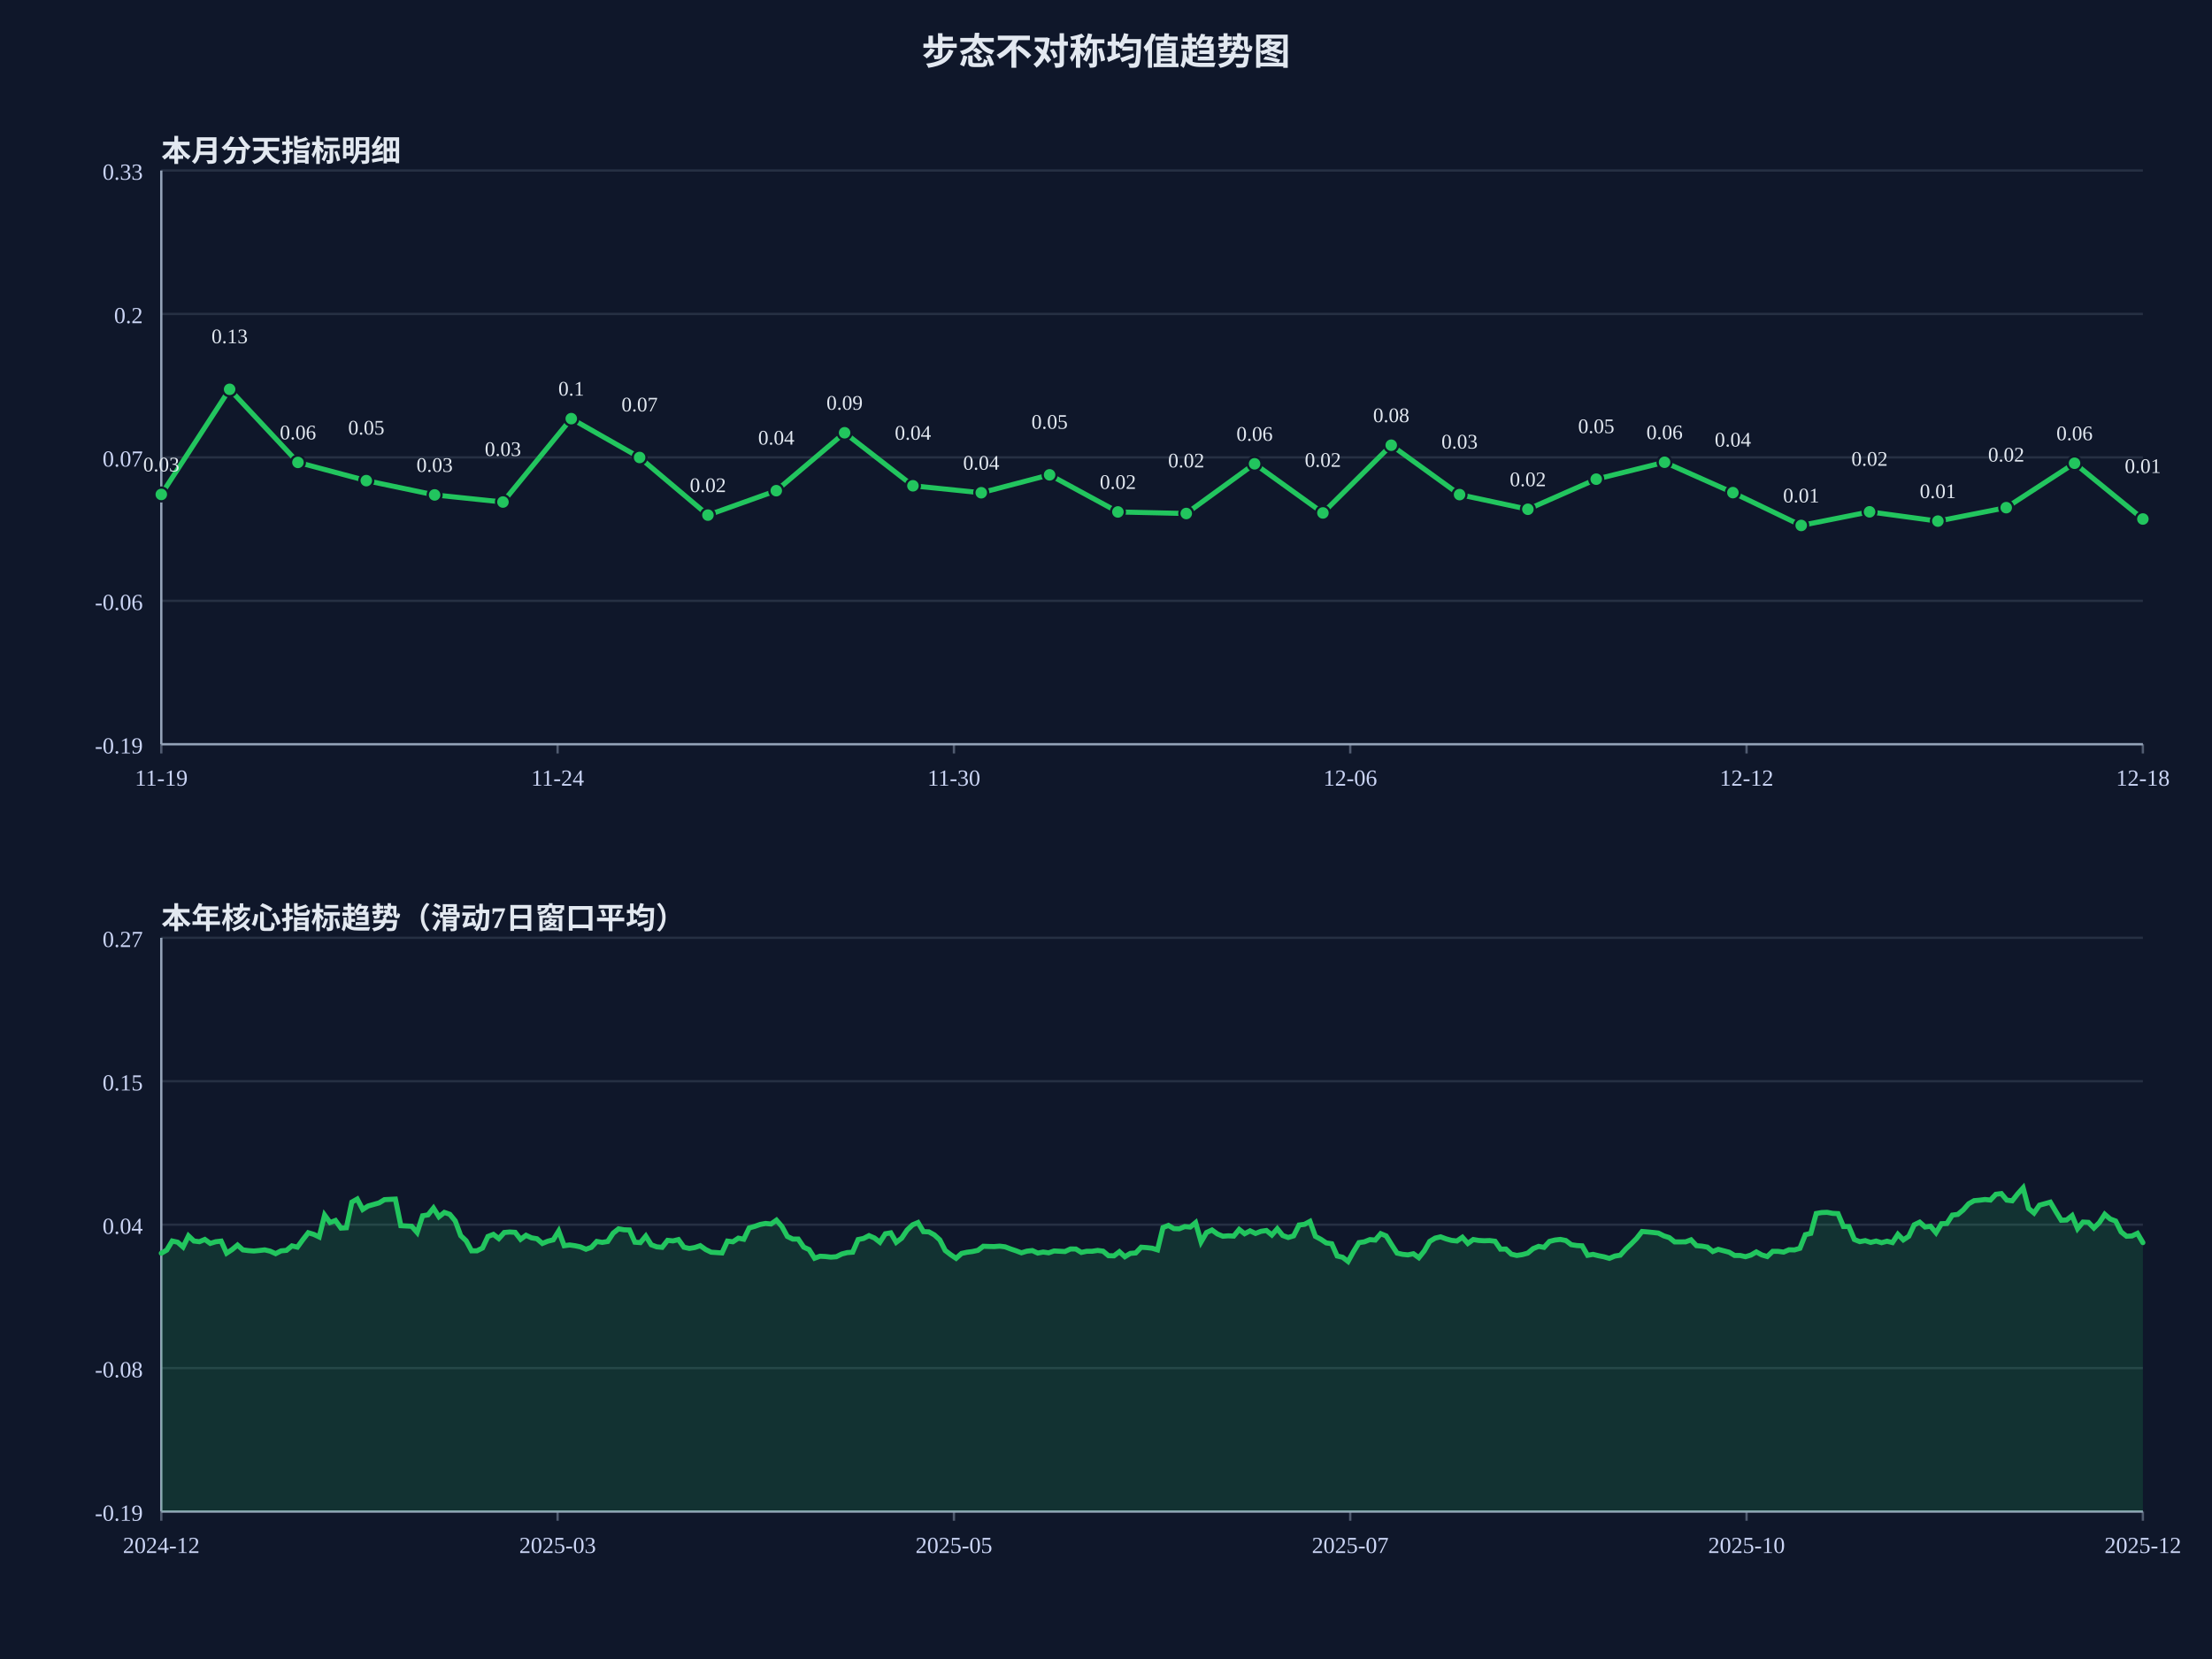
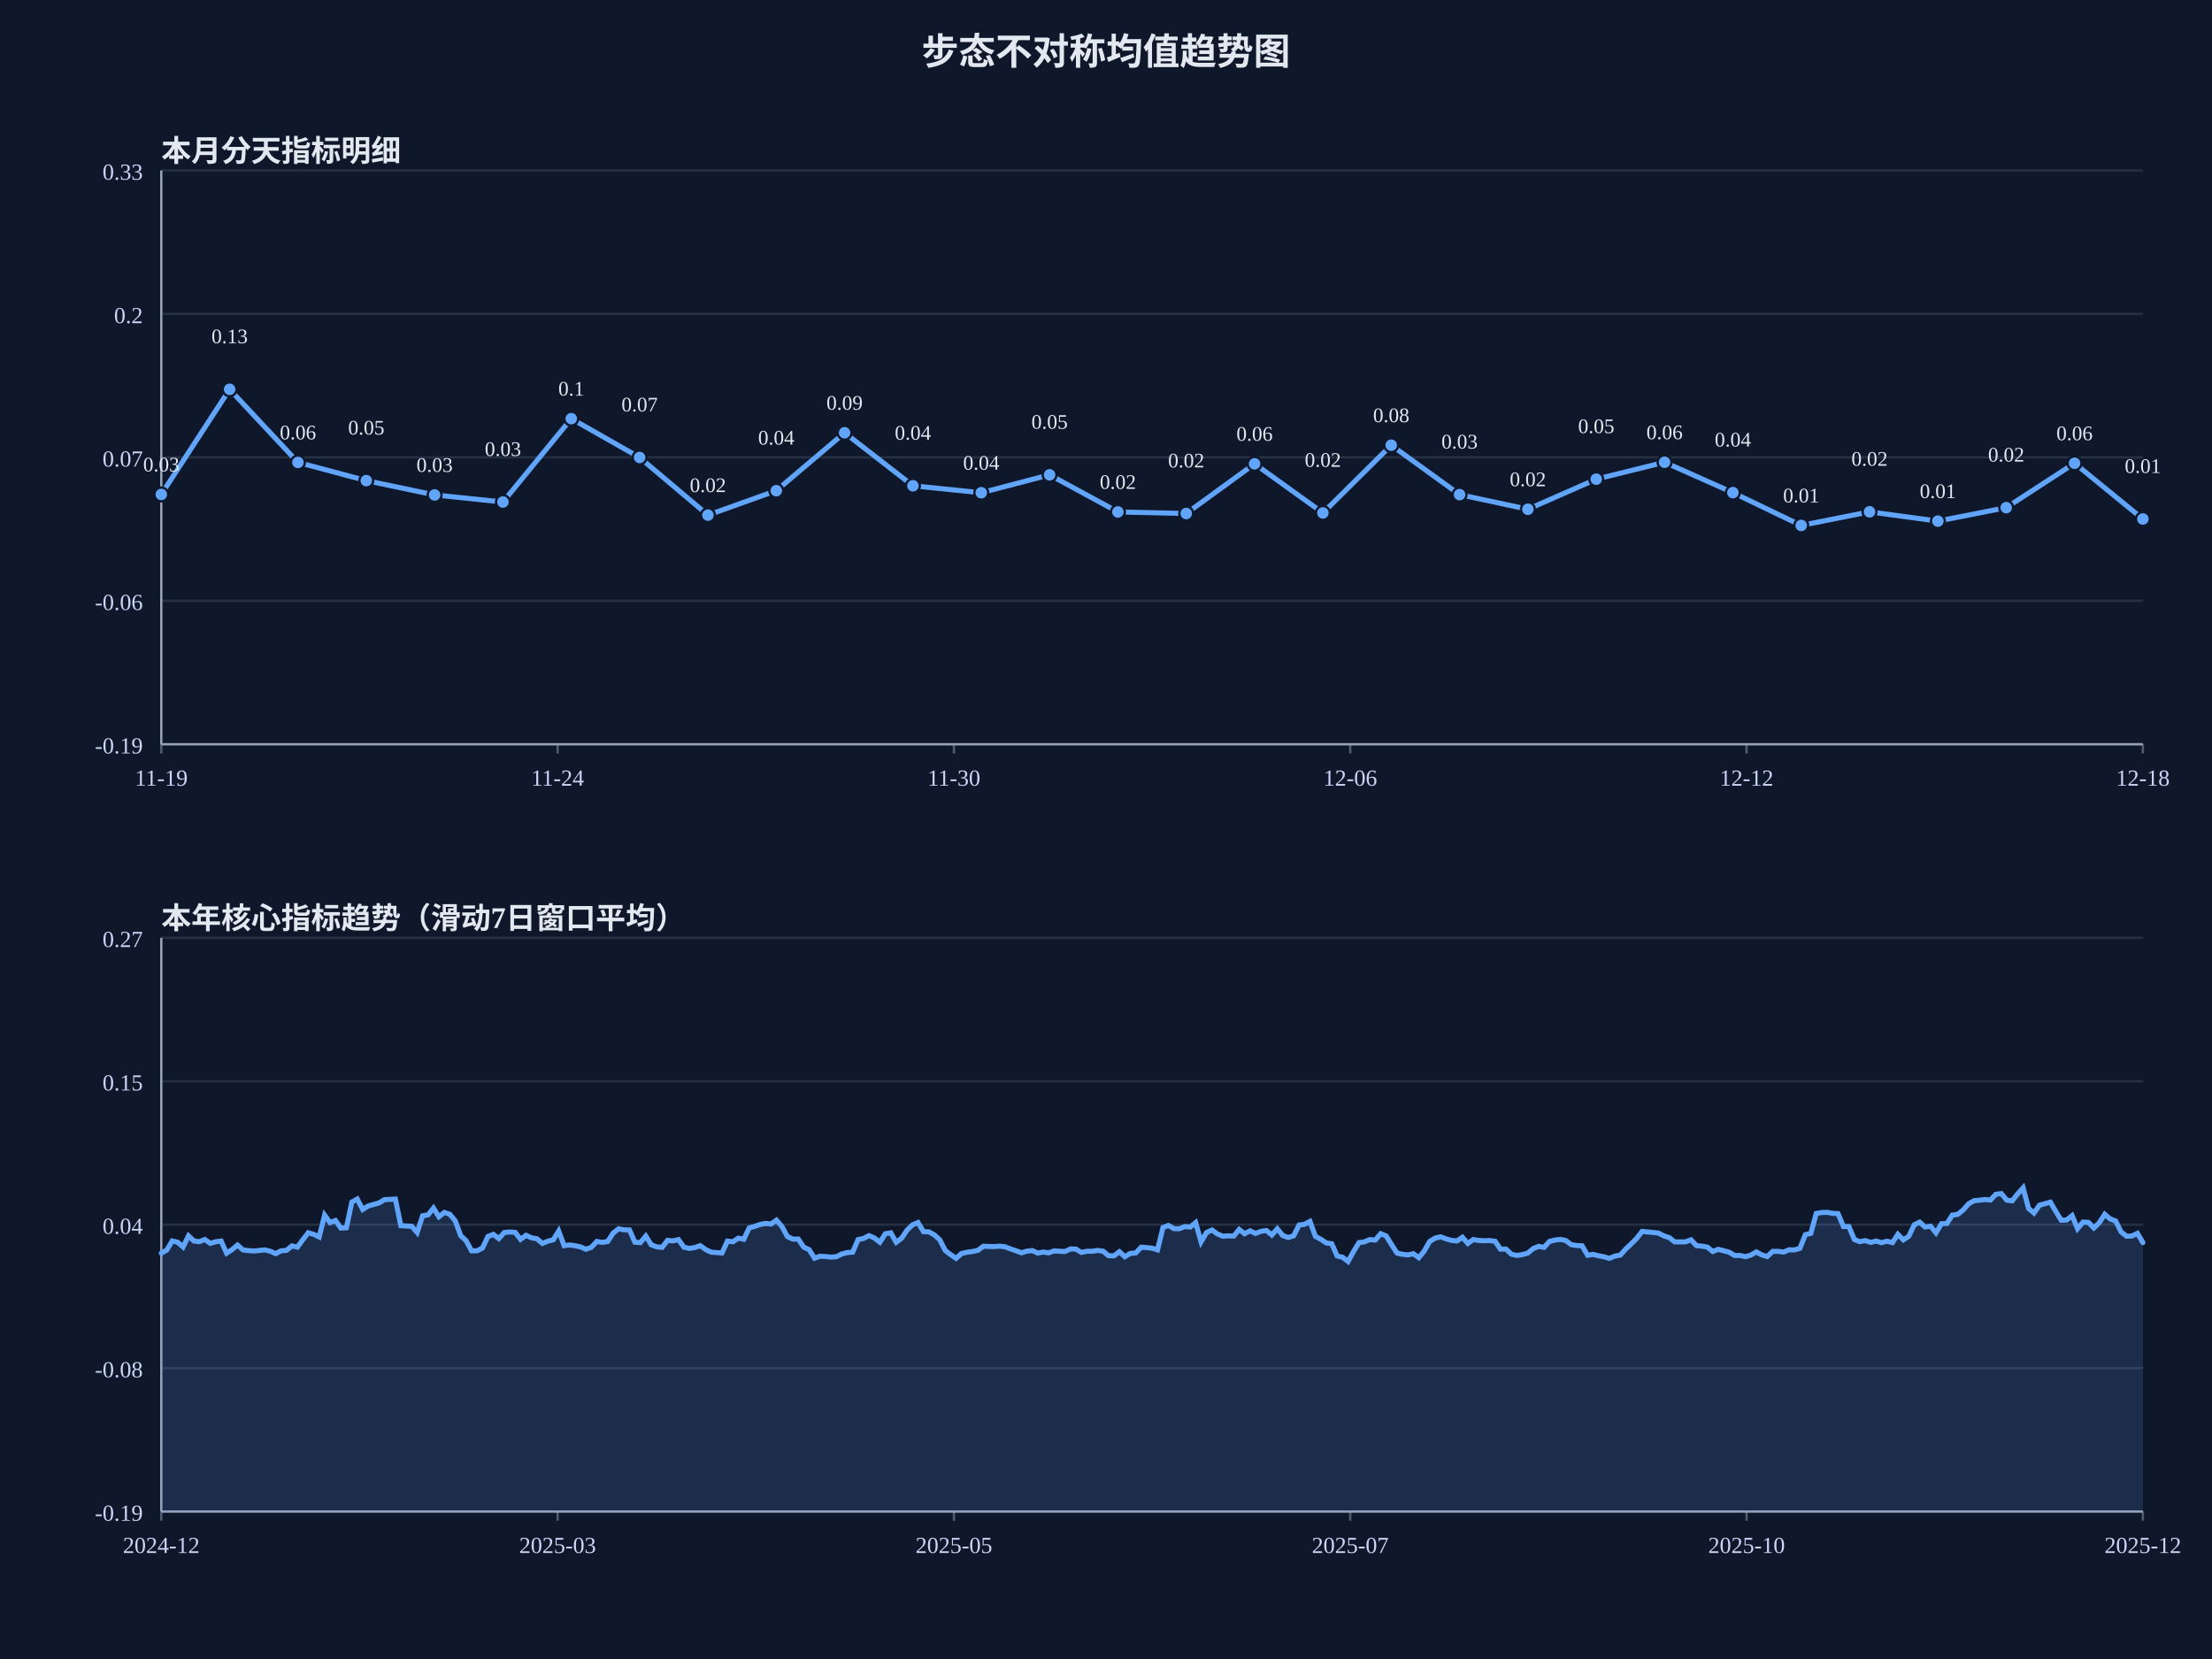
<svg xmlns="http://www.w3.org/2000/svg" viewBox="0 0 960 720" width="960" height="720">
  <rect width="960" height="720" fill="#0f172a" />
  <text x="480" y="28" fill="#e2e8f0" font-size="16" font-weight="700" text-anchor="middle">步态不对称均值趋势图</text>
  <text x="70" y="70" fill="#e2e8f0" font-size="13" font-weight="600">本月分天指标明细</text>
  <line x1="70" y1="323.00" x2="930" y2="323.00" stroke="#94a3b8" stroke-opacity="0.18" stroke-width="1" />
  <text x="62" y="327.00" fill="#cbd5f5" font-size="10" text-anchor="end">-0.19</text>
  <line x1="70" y1="260.75" x2="930" y2="260.75" stroke="#94a3b8" stroke-opacity="0.18" stroke-width="1" />
  <text x="62" y="264.75" fill="#cbd5f5" font-size="10" text-anchor="end">-0.06</text>
  <line x1="70" y1="198.50" x2="930" y2="198.50" stroke="#94a3b8" stroke-opacity="0.18" stroke-width="1" />
  <text x="62" y="202.50" fill="#cbd5f5" font-size="10" text-anchor="end">0.07</text>
  <line x1="70" y1="136.25" x2="930" y2="136.25" stroke="#94a3b8" stroke-opacity="0.18" stroke-width="1" />
  <text x="62" y="140.25" fill="#cbd5f5" font-size="10" text-anchor="end">0.2</text>
  <line x1="70" y1="74.00" x2="930" y2="74.00" stroke="#94a3b8" stroke-opacity="0.18" stroke-width="1" />
  <text x="62" y="78.00" fill="#cbd5f5" font-size="10" text-anchor="end">0.33</text>
  <line x1="70.00" y1="323" x2="70.00" y2="327" stroke="#94a3b8" stroke-opacity="0.5" stroke-width="1" />
  <text x="70.00" y="341" fill="#cbd5f5" font-size="10" text-anchor="middle">11-19</text>
  <line x1="242.00" y1="323" x2="242.00" y2="327" stroke="#94a3b8" stroke-opacity="0.5" stroke-width="1" />
  <text x="242.00" y="341" fill="#cbd5f5" font-size="10" text-anchor="middle">11-24</text>
  <line x1="414.00" y1="323" x2="414.00" y2="327" stroke="#94a3b8" stroke-opacity="0.5" stroke-width="1" />
  <text x="414.00" y="341" fill="#cbd5f5" font-size="10" text-anchor="middle">11-30</text>
  <line x1="586.00" y1="323" x2="586.00" y2="327" stroke="#94a3b8" stroke-opacity="0.5" stroke-width="1" />
  <text x="586.00" y="341" fill="#cbd5f5" font-size="10" text-anchor="middle">12-06</text>
  <line x1="758.00" y1="323" x2="758.00" y2="327" stroke="#94a3b8" stroke-opacity="0.5" stroke-width="1" />
  <text x="758.00" y="341" fill="#cbd5f5" font-size="10" text-anchor="middle">12-12</text>
  <line x1="930.00" y1="323" x2="930.00" y2="327" stroke="#94a3b8" stroke-opacity="0.5" stroke-width="1" />
  <text x="930.00" y="341" fill="#cbd5f5" font-size="10" text-anchor="middle">12-18</text>
  <line x1="70" y1="74" x2="70" y2="323" stroke="#94a3b8" stroke-width="1" />
  <line x1="70" y1="323" x2="930" y2="323" stroke="#94a3b8" stroke-width="1" />
-   <path d="M70.00,214.59 L99.66,168.96 L129.31,200.68 L158.97,208.59 L188.62,214.79 L218.28,217.88 L247.93,181.69 L277.59,198.55 L307.24,223.56 L336.90,212.95 L366.55,187.82 L396.21,210.83 L425.86,213.85 L455.52,206.08 L485.17,222.18 L514.83,222.86 L544.48,201.29 L574.14,222.61 L603.79,193.22 L633.45,214.66 L663.10,221.02 L692.76,207.96 L722.41,200.61 L752.07,213.80 L781.72,228.04 L811.38,222.13 L841.03,226.16 L870.69,220.32 L900.34,201.04 L930.00,225.25" fill="none" stroke="#22c55e" stroke-width="2.2" stroke-linecap="round" />
-   <circle cx="70.00" cy="214.59" r="3" fill="#22c55e" stroke="#0f172a" stroke-width="1" />
+   <path d="M70.00,214.59 L99.66,168.96 L129.31,200.68 L158.97,208.59 L188.62,214.79 L218.28,217.88 L247.93,181.69 L277.59,198.55 L307.24,223.56 L336.90,212.95 L366.55,187.82 L396.21,210.83 L425.86,213.85 L455.52,206.08 L485.17,222.18 L514.83,222.86 L544.48,201.29 L574.14,222.61 L603.79,193.22 L633.45,214.66 L663.10,221.02 L692.76,207.96 L722.41,200.61 L752.07,213.80 L781.72,228.04 L811.38,222.13 L841.03,226.16 L870.69,220.32 L900.34,201.04 L930.00,225.25" fill="none" stroke="#60a5fa" stroke-width="2.2" stroke-linecap="round" />
+   <circle cx="70.00" cy="214.59" r="3" fill="#60a5fa" stroke="#0f172a" stroke-width="1" />
  <text x="70.00" y="204.59" fill="#e2e8f0" font-size="9" text-anchor="middle">0.03</text>
-   <circle cx="99.66" cy="168.96" r="3" fill="#22c55e" stroke="#0f172a" stroke-width="1" />
+   <circle cx="99.66" cy="168.96" r="3" fill="#60a5fa" stroke="#0f172a" stroke-width="1" />
  <text x="99.66" y="148.96" fill="#e2e8f0" font-size="9" text-anchor="middle">0.13</text>
-   <circle cx="129.31" cy="200.68" r="3" fill="#22c55e" stroke="#0f172a" stroke-width="1" />
+   <circle cx="129.31" cy="200.68" r="3" fill="#60a5fa" stroke="#0f172a" stroke-width="1" />
  <text x="129.31" y="190.68" fill="#e2e8f0" font-size="9" text-anchor="middle">0.06</text>
-   <circle cx="158.97" cy="208.59" r="3" fill="#22c55e" stroke="#0f172a" stroke-width="1" />
+   <circle cx="158.97" cy="208.59" r="3" fill="#60a5fa" stroke="#0f172a" stroke-width="1" />
  <text x="158.97" y="188.59" fill="#e2e8f0" font-size="9" text-anchor="middle">0.05</text>
-   <circle cx="188.62" cy="214.79" r="3" fill="#22c55e" stroke="#0f172a" stroke-width="1" />
+   <circle cx="188.62" cy="214.79" r="3" fill="#60a5fa" stroke="#0f172a" stroke-width="1" />
  <text x="188.62" y="204.79" fill="#e2e8f0" font-size="9" text-anchor="middle">0.03</text>
-   <circle cx="218.28" cy="217.88" r="3" fill="#22c55e" stroke="#0f172a" stroke-width="1" />
+   <circle cx="218.28" cy="217.88" r="3" fill="#60a5fa" stroke="#0f172a" stroke-width="1" />
  <text x="218.28" y="197.88" fill="#e2e8f0" font-size="9" text-anchor="middle">0.03</text>
-   <circle cx="247.93" cy="181.69" r="3" fill="#22c55e" stroke="#0f172a" stroke-width="1" />
+   <circle cx="247.93" cy="181.69" r="3" fill="#60a5fa" stroke="#0f172a" stroke-width="1" />
  <text x="247.93" y="171.69" fill="#e2e8f0" font-size="9" text-anchor="middle">0.1</text>
-   <circle cx="277.59" cy="198.55" r="3" fill="#22c55e" stroke="#0f172a" stroke-width="1" />
+   <circle cx="277.59" cy="198.55" r="3" fill="#60a5fa" stroke="#0f172a" stroke-width="1" />
  <text x="277.59" y="178.55" fill="#e2e8f0" font-size="9" text-anchor="middle">0.07</text>
-   <circle cx="307.24" cy="223.56" r="3" fill="#22c55e" stroke="#0f172a" stroke-width="1" />
+   <circle cx="307.24" cy="223.56" r="3" fill="#60a5fa" stroke="#0f172a" stroke-width="1" />
  <text x="307.24" y="213.56" fill="#e2e8f0" font-size="9" text-anchor="middle">0.02</text>
-   <circle cx="336.90" cy="212.95" r="3" fill="#22c55e" stroke="#0f172a" stroke-width="1" />
+   <circle cx="336.90" cy="212.95" r="3" fill="#60a5fa" stroke="#0f172a" stroke-width="1" />
  <text x="336.90" y="192.95" fill="#e2e8f0" font-size="9" text-anchor="middle">0.04</text>
-   <circle cx="366.55" cy="187.82" r="3" fill="#22c55e" stroke="#0f172a" stroke-width="1" />
+   <circle cx="366.55" cy="187.82" r="3" fill="#60a5fa" stroke="#0f172a" stroke-width="1" />
  <text x="366.55" y="177.82" fill="#e2e8f0" font-size="9" text-anchor="middle">0.09</text>
-   <circle cx="396.21" cy="210.83" r="3" fill="#22c55e" stroke="#0f172a" stroke-width="1" />
+   <circle cx="396.21" cy="210.83" r="3" fill="#60a5fa" stroke="#0f172a" stroke-width="1" />
  <text x="396.21" y="190.83" fill="#e2e8f0" font-size="9" text-anchor="middle">0.04</text>
-   <circle cx="425.86" cy="213.85" r="3" fill="#22c55e" stroke="#0f172a" stroke-width="1" />
+   <circle cx="425.86" cy="213.85" r="3" fill="#60a5fa" stroke="#0f172a" stroke-width="1" />
  <text x="425.86" y="203.85" fill="#e2e8f0" font-size="9" text-anchor="middle">0.04</text>
-   <circle cx="455.52" cy="206.08" r="3" fill="#22c55e" stroke="#0f172a" stroke-width="1" />
+   <circle cx="455.52" cy="206.08" r="3" fill="#60a5fa" stroke="#0f172a" stroke-width="1" />
  <text x="455.52" y="186.08" fill="#e2e8f0" font-size="9" text-anchor="middle">0.05</text>
-   <circle cx="485.17" cy="222.18" r="3" fill="#22c55e" stroke="#0f172a" stroke-width="1" />
+   <circle cx="485.17" cy="222.18" r="3" fill="#60a5fa" stroke="#0f172a" stroke-width="1" />
  <text x="485.17" y="212.18" fill="#e2e8f0" font-size="9" text-anchor="middle">0.02</text>
-   <circle cx="514.83" cy="222.86" r="3" fill="#22c55e" stroke="#0f172a" stroke-width="1" />
+   <circle cx="514.83" cy="222.86" r="3" fill="#60a5fa" stroke="#0f172a" stroke-width="1" />
  <text x="514.83" y="202.86" fill="#e2e8f0" font-size="9" text-anchor="middle">0.02</text>
-   <circle cx="544.48" cy="201.29" r="3" fill="#22c55e" stroke="#0f172a" stroke-width="1" />
+   <circle cx="544.48" cy="201.29" r="3" fill="#60a5fa" stroke="#0f172a" stroke-width="1" />
  <text x="544.48" y="191.29" fill="#e2e8f0" font-size="9" text-anchor="middle">0.06</text>
-   <circle cx="574.14" cy="222.61" r="3" fill="#22c55e" stroke="#0f172a" stroke-width="1" />
+   <circle cx="574.14" cy="222.61" r="3" fill="#60a5fa" stroke="#0f172a" stroke-width="1" />
  <text x="574.14" y="202.61" fill="#e2e8f0" font-size="9" text-anchor="middle">0.02</text>
-   <circle cx="603.79" cy="193.22" r="3" fill="#22c55e" stroke="#0f172a" stroke-width="1" />
+   <circle cx="603.79" cy="193.22" r="3" fill="#60a5fa" stroke="#0f172a" stroke-width="1" />
  <text x="603.79" y="183.22" fill="#e2e8f0" font-size="9" text-anchor="middle">0.08</text>
-   <circle cx="633.45" cy="214.66" r="3" fill="#22c55e" stroke="#0f172a" stroke-width="1" />
+   <circle cx="633.45" cy="214.66" r="3" fill="#60a5fa" stroke="#0f172a" stroke-width="1" />
  <text x="633.45" y="194.66" fill="#e2e8f0" font-size="9" text-anchor="middle">0.03</text>
-   <circle cx="663.10" cy="221.02" r="3" fill="#22c55e" stroke="#0f172a" stroke-width="1" />
+   <circle cx="663.10" cy="221.02" r="3" fill="#60a5fa" stroke="#0f172a" stroke-width="1" />
  <text x="663.10" y="211.02" fill="#e2e8f0" font-size="9" text-anchor="middle">0.02</text>
-   <circle cx="692.76" cy="207.96" r="3" fill="#22c55e" stroke="#0f172a" stroke-width="1" />
+   <circle cx="692.76" cy="207.96" r="3" fill="#60a5fa" stroke="#0f172a" stroke-width="1" />
  <text x="692.76" y="187.96" fill="#e2e8f0" font-size="9" text-anchor="middle">0.05</text>
-   <circle cx="722.41" cy="200.61" r="3" fill="#22c55e" stroke="#0f172a" stroke-width="1" />
+   <circle cx="722.41" cy="200.61" r="3" fill="#60a5fa" stroke="#0f172a" stroke-width="1" />
  <text x="722.41" y="190.61" fill="#e2e8f0" font-size="9" text-anchor="middle">0.06</text>
-   <circle cx="752.07" cy="213.80" r="3" fill="#22c55e" stroke="#0f172a" stroke-width="1" />
+   <circle cx="752.07" cy="213.80" r="3" fill="#60a5fa" stroke="#0f172a" stroke-width="1" />
  <text x="752.07" y="193.80" fill="#e2e8f0" font-size="9" text-anchor="middle">0.04</text>
-   <circle cx="781.72" cy="228.04" r="3" fill="#22c55e" stroke="#0f172a" stroke-width="1" />
+   <circle cx="781.72" cy="228.04" r="3" fill="#60a5fa" stroke="#0f172a" stroke-width="1" />
  <text x="781.72" y="218.04" fill="#e2e8f0" font-size="9" text-anchor="middle">0.01</text>
-   <circle cx="811.38" cy="222.13" r="3" fill="#22c55e" stroke="#0f172a" stroke-width="1" />
+   <circle cx="811.38" cy="222.13" r="3" fill="#60a5fa" stroke="#0f172a" stroke-width="1" />
  <text x="811.38" y="202.13" fill="#e2e8f0" font-size="9" text-anchor="middle">0.02</text>
-   <circle cx="841.03" cy="226.16" r="3" fill="#22c55e" stroke="#0f172a" stroke-width="1" />
+   <circle cx="841.03" cy="226.16" r="3" fill="#60a5fa" stroke="#0f172a" stroke-width="1" />
  <text x="841.03" y="216.16" fill="#e2e8f0" font-size="9" text-anchor="middle">0.01</text>
-   <circle cx="870.69" cy="220.32" r="3" fill="#22c55e" stroke="#0f172a" stroke-width="1" />
+   <circle cx="870.69" cy="220.32" r="3" fill="#60a5fa" stroke="#0f172a" stroke-width="1" />
  <text x="870.69" y="200.32" fill="#e2e8f0" font-size="9" text-anchor="middle">0.02</text>
-   <circle cx="900.34" cy="201.04" r="3" fill="#22c55e" stroke="#0f172a" stroke-width="1" />
+   <circle cx="900.34" cy="201.04" r="3" fill="#60a5fa" stroke="#0f172a" stroke-width="1" />
  <text x="900.34" y="191.04" fill="#e2e8f0" font-size="9" text-anchor="middle">0.06</text>
-   <circle cx="930.00" cy="225.25" r="3" fill="#22c55e" stroke="#0f172a" stroke-width="1" />
+   <circle cx="930.00" cy="225.25" r="3" fill="#60a5fa" stroke="#0f172a" stroke-width="1" />
  <text x="930.00" y="205.25" fill="#e2e8f0" font-size="9" text-anchor="middle">0.01</text>
  <text x="70" y="403" fill="#e2e8f0" font-size="13" font-weight="600">本年核心指标趋势（滑动7日窗口平均）</text>
  <line x1="70" y1="656.00" x2="930" y2="656.00" stroke="#94a3b8" stroke-opacity="0.18" stroke-width="1" />
  <text x="62" y="660.00" fill="#cbd5f5" font-size="10" text-anchor="end">-0.19</text>
  <line x1="70" y1="593.75" x2="930" y2="593.75" stroke="#94a3b8" stroke-opacity="0.18" stroke-width="1" />
  <text x="62" y="597.75" fill="#cbd5f5" font-size="10" text-anchor="end">-0.08</text>
  <line x1="70" y1="531.50" x2="930" y2="531.50" stroke="#94a3b8" stroke-opacity="0.18" stroke-width="1" />
  <text x="62" y="535.50" fill="#cbd5f5" font-size="10" text-anchor="end">0.04</text>
  <line x1="70" y1="469.25" x2="930" y2="469.25" stroke="#94a3b8" stroke-opacity="0.18" stroke-width="1" />
  <text x="62" y="473.25" fill="#cbd5f5" font-size="10" text-anchor="end">0.15</text>
  <line x1="70" y1="407.00" x2="930" y2="407.00" stroke="#94a3b8" stroke-opacity="0.18" stroke-width="1" />
  <text x="62" y="411.00" fill="#cbd5f5" font-size="10" text-anchor="end">0.27</text>
  <line x1="70.00" y1="656" x2="70.00" y2="660" stroke="#94a3b8" stroke-opacity="0.5" stroke-width="1" />
  <text x="70.00" y="674" fill="#cbd5f5" font-size="10" text-anchor="middle">2024-12</text>
  <line x1="242.00" y1="656" x2="242.00" y2="660" stroke="#94a3b8" stroke-opacity="0.5" stroke-width="1" />
  <text x="242.00" y="674" fill="#cbd5f5" font-size="10" text-anchor="middle">2025-03</text>
  <line x1="414.00" y1="656" x2="414.00" y2="660" stroke="#94a3b8" stroke-opacity="0.5" stroke-width="1" />
  <text x="414.00" y="674" fill="#cbd5f5" font-size="10" text-anchor="middle">2025-05</text>
  <line x1="586.00" y1="656" x2="586.00" y2="660" stroke="#94a3b8" stroke-opacity="0.5" stroke-width="1" />
  <text x="586.00" y="674" fill="#cbd5f5" font-size="10" text-anchor="middle">2025-07</text>
  <line x1="758.00" y1="656" x2="758.00" y2="660" stroke="#94a3b8" stroke-opacity="0.5" stroke-width="1" />
  <text x="758.00" y="674" fill="#cbd5f5" font-size="10" text-anchor="middle">2025-10</text>
  <line x1="930.00" y1="656" x2="930.00" y2="660" stroke="#94a3b8" stroke-opacity="0.5" stroke-width="1" />
  <text x="930.00" y="674" fill="#cbd5f5" font-size="10" text-anchor="middle">2025-12</text>
  <line x1="70" y1="407" x2="70" y2="656" stroke="#94a3b8" stroke-width="1" />
  <line x1="70" y1="656" x2="930" y2="656" stroke="#94a3b8" stroke-width="1" />
-   <path d="M70.00,656.00 L70.00,543.89 L72.36,542.54 L74.73,538.60 L77.09,539.11 L79.45,541.19 L81.81,536.36 L84.18,538.60 L86.54,538.89 L88.90,537.92 L91.26,539.63 L93.63,538.90 L95.99,538.64 L98.35,543.87 L100.71,542.32 L103.08,540.36 L105.44,542.45 L107.80,542.76 L110.16,542.93 L112.53,542.71 L114.89,542.44 L117.25,543.00 L119.62,544.08 L121.98,542.86 L124.34,542.65 L126.70,540.71 L129.07,541.26 L131.43,538.02 L133.79,535.00 L136.15,535.71 L138.52,536.83 L140.88,527.35 L143.24,530.58 L145.60,529.69 L147.97,532.99 L150.33,532.84 L152.69,521.71 L155.05,520.38 L157.42,524.90 L159.78,523.40 L164.51,522.06 L166.87,520.64 L171.59,520.40 L173.96,531.94 L178.68,532.20 L181.04,534.91 L183.41,527.64 L185.77,527.25 L188.13,524.30 L190.49,528.07 L192.86,526.19 L195.22,527.01 L197.58,529.86 L199.95,536.27 L202.31,538.50 L204.67,542.86 L207.03,542.84 L209.40,541.63 L211.76,536.63 L214.12,535.72 L216.48,537.55 L218.85,534.90 L221.21,534.68 L223.57,534.83 L225.93,537.86 L228.30,536.11 L230.66,537.21 L233.02,537.61 L235.38,539.65 L237.75,538.67 L240.11,538.08 L242.47,534.26 L244.84,540.63 L247.20,540.31 L249.56,540.64 L251.92,541.14 L254.29,542.17 L256.65,541.33 L259.01,538.78 L261.37,539.19 L263.74,538.79 L266.10,535.19 L268.46,533.31 L270.82,533.72 L273.19,533.80 L275.55,539.11 L277.91,539.29 L280.27,536.45 L282.64,540.23 L285.00,541.12 L287.36,541.34 L289.73,538.31 L292.09,538.55 L294.45,537.98 L296.81,541.29 L299.18,541.81 L301.54,541.42 L303.90,540.62 L306.26,542.29 L308.63,543.45 L310.99,543.61 L313.35,543.77 L315.71,538.63 L318.08,538.93 L320.44,537.36 L322.80,537.82 L325.16,532.90 L327.53,532.25 L329.89,531.41 L332.25,530.97 L334.62,531.21 L336.98,529.55 L339.34,532.27 L341.70,536.61 L344.07,537.76 L346.43,537.75 L348.79,541.24 L351.15,542.33 L353.52,546.07 L355.88,545.20 L358.24,545.32 L360.60,545.59 L362.97,545.41 L365.33,544.23 L367.69,543.62 L370.05,543.45 L372.42,537.96 L374.78,537.48 L377.14,536.26 L379.51,537.29 L381.87,539.13 L384.23,535.45 L386.59,535.05 L388.96,539.16 L391.32,537.36 L393.68,533.82 L396.04,531.58 L398.41,530.58 L400.77,534.52 L403.13,534.62 L405.49,535.93 L407.86,538.08 L410.22,542.70 L412.58,544.52 L414.95,546.11 L417.31,543.99 L419.67,543.47 L422.03,543.16 L424.40,542.65 L426.76,540.87 L429.12,540.96 L431.48,541.01 L433.85,540.82 L436.21,541.12 L438.57,542.03 L440.93,542.82 L443.30,543.72 L445.66,543.00 L448.02,542.74 L450.38,543.83 L452.75,543.38 L455.11,543.72 L457.47,542.91 L462.20,543.16 L464.56,542.06 L466.92,542.07 L469.29,543.55 L471.65,543.04 L474.01,543.04 L476.37,542.68 L478.74,543.00 L481.10,544.97 L483.46,545.03 L485.82,543.24 L488.19,545.41 L490.55,543.97 L492.91,543.77 L495.27,541.29 L497.64,541.45 L500.00,541.72 L502.36,542.44 L504.73,532.75 L507.09,531.83 L509.45,533.21 L511.81,533.28 L514.18,532.32 L516.54,532.54 L518.90,530.61 L521.26,538.99 L523.63,534.91 L525.99,533.82 L528.35,535.53 L530.71,536.52 L533.08,536.34 L535.44,536.45 L537.80,533.58 L540.16,535.43 L542.53,534.18 L544.89,535.31 L547.25,534.38 L549.62,534.04 L551.98,535.98 L554.34,533.28 L556.70,536.21 L559.07,537.07 L561.43,536.35 L563.79,531.66 L566.15,531.35 L568.52,530.09 L570.88,536.58 L573.24,537.85 L575.60,539.43 L577.97,539.77 L580.33,545.09 L582.69,545.65 L585.05,547.48 L587.42,543.18 L589.78,539.30 L592.14,538.95 L594.51,537.99 L596.87,538.18 L599.23,535.41 L601.59,536.39 L603.96,540.20 L606.32,543.84 L608.68,544.37 L611.04,544.61 L613.41,544.12 L615.77,545.84 L618.13,542.90 L620.49,538.77 L622.86,537.33 L625.22,536.78 L627.58,537.66 L629.95,538.33 L632.31,538.58 L634.67,536.97 L637.03,539.65 L639.40,537.95 L641.76,538.35 L644.12,538.48 L646.48,538.40 L648.85,538.70 L651.21,542.12 L653.57,542.08 L655.93,544.32 L658.30,544.86 L660.66,544.50 L663.02,543.85 L665.38,541.90 L667.75,540.92 L670.11,541.35 L672.47,538.77 L674.84,538.17 L677.20,537.90 L679.56,538.38 L681.92,540.19 L684.29,540.55 L686.65,540.69 L689.01,544.80 L691.37,544.39 L693.74,544.98 L696.10,545.44 L698.46,546.13 L700.82,545.13 L703.19,544.74 L705.55,542.08 L707.91,539.87 L710.27,537.48 L712.64,534.46 L715.00,534.65 L717.36,534.88 L719.73,535.15 L722.09,536.36 L724.45,537.11 L726.81,538.99 L731.54,538.96 L733.90,538.08 L736.26,540.61 L738.63,540.82 L740.99,541.24 L743.35,543.15 L745.71,542.21 L750.44,543.45 L752.80,544.86 L755.16,544.86 L757.53,545.40 L759.89,544.70 L762.25,543.33 L764.62,544.64 L766.98,545.33 L769.34,543.08 L771.70,543.08 L774.07,543.41 L776.43,542.40 L778.79,542.46 L781.15,541.77 L783.52,535.85 L785.88,535.28 L788.24,526.65 L790.60,526.24 L792.97,526.15 L795.33,526.59 L797.69,526.71 L800.05,532.30 L802.42,532.32 L804.78,537.93 L807.14,538.87 L809.51,538.42 L811.87,539.20 L814.23,538.61 L816.59,539.33 L818.96,538.68 L821.32,539.28 L823.68,535.70 L826.04,538.10 L828.41,536.53 L830.77,531.56 L833.13,530.42 L835.49,532.51 L837.86,532.18 L840.22,535.01 L842.58,531.09 L844.95,530.98 L847.31,527.34 L849.67,527.04 L852.03,525.10 L854.40,522.43 L856.76,521.09 L859.12,520.88 L861.48,520.58 L863.85,520.81 L866.21,518.30 L868.57,518.01 L870.93,520.84 L873.30,521.14 L875.66,518.14 L878.02,515.52 L880.38,524.44 L882.75,526.44 L885.11,523.05 L887.47,522.40 L889.84,521.74 L892.20,525.73 L894.56,529.58 L896.92,529.47 L899.29,527.57 L901.65,533.24 L904.01,530.37 L906.37,530.50 L908.74,532.94 L911.10,530.62 L913.46,526.99 L915.82,529.03 L918.19,529.92 L920.55,534.64 L922.91,536.52 L925.27,536.40 L927.64,535.27 L930.00,539.30 L930.00,656.00 Z" fill="#22c55e" fill-opacity="0.16" stroke="none" />
-   <path d="M70.00,543.89 L72.36,542.54 L74.73,538.60 L77.09,539.11 L79.45,541.19 L81.81,536.36 L84.18,538.60 L86.54,538.89 L88.90,537.92 L91.26,539.63 L93.63,538.90 L95.99,538.64 L98.35,543.87 L100.71,542.32 L103.08,540.36 L105.44,542.45 L107.80,542.76 L110.16,542.93 L112.53,542.71 L114.89,542.44 L117.25,543.00 L119.62,544.08 L121.98,542.86 L124.34,542.65 L126.70,540.71 L129.07,541.26 L131.43,538.02 L133.79,535.00 L136.15,535.71 L138.52,536.83 L140.88,527.35 L143.24,530.58 L145.60,529.69 L147.97,532.99 L150.33,532.84 L152.69,521.71 L155.05,520.38 L157.42,524.90 L159.78,523.40 L164.51,522.06 L166.87,520.64 L171.59,520.40 L173.96,531.94 L178.68,532.20 L181.04,534.91 L183.41,527.64 L185.77,527.25 L188.13,524.30 L190.49,528.07 L192.86,526.19 L195.22,527.01 L197.58,529.86 L199.95,536.27 L202.31,538.50 L204.67,542.86 L207.03,542.84 L209.40,541.63 L211.76,536.63 L214.12,535.72 L216.48,537.55 L218.85,534.90 L221.21,534.68 L223.57,534.83 L225.93,537.86 L228.30,536.11 L230.66,537.21 L233.02,537.61 L235.38,539.65 L237.75,538.67 L240.11,538.08 L242.47,534.26 L244.84,540.63 L247.20,540.31 L249.56,540.64 L251.92,541.14 L254.29,542.17 L256.65,541.33 L259.01,538.78 L261.37,539.19 L263.74,538.79 L266.10,535.19 L268.46,533.31 L270.82,533.72 L273.19,533.80 L275.55,539.11 L277.91,539.29 L280.27,536.45 L282.64,540.23 L285.00,541.12 L287.36,541.34 L289.73,538.31 L292.09,538.55 L294.45,537.98 L296.81,541.29 L299.18,541.81 L301.54,541.42 L303.90,540.62 L306.26,542.29 L308.63,543.45 L310.99,543.61 L313.35,543.77 L315.71,538.63 L318.08,538.93 L320.44,537.36 L322.80,537.82 L325.16,532.90 L327.53,532.25 L329.89,531.41 L332.25,530.97 L334.62,531.21 L336.98,529.55 L339.34,532.27 L341.70,536.61 L344.07,537.76 L346.43,537.75 L348.79,541.24 L351.15,542.33 L353.52,546.07 L355.88,545.20 L358.24,545.32 L360.60,545.59 L362.97,545.41 L365.33,544.23 L367.69,543.62 L370.05,543.45 L372.42,537.96 L374.78,537.48 L377.14,536.26 L379.51,537.29 L381.87,539.13 L384.23,535.45 L386.59,535.05 L388.96,539.16 L391.32,537.36 L393.68,533.82 L396.04,531.58 L398.41,530.58 L400.77,534.52 L403.13,534.62 L405.49,535.93 L407.86,538.08 L410.22,542.70 L412.58,544.52 L414.95,546.11 L417.31,543.99 L419.67,543.47 L422.03,543.16 L424.40,542.65 L426.76,540.87 L429.12,540.96 L431.48,541.01 L433.85,540.82 L436.21,541.12 L438.57,542.03 L440.93,542.82 L443.30,543.72 L445.66,543.00 L448.02,542.74 L450.38,543.83 L452.75,543.38 L455.11,543.72 L457.47,542.91 L462.20,543.16 L464.56,542.06 L466.92,542.07 L469.29,543.55 L471.65,543.04 L474.01,543.04 L476.37,542.68 L478.74,543.00 L481.10,544.97 L483.46,545.03 L485.82,543.24 L488.19,545.41 L490.55,543.97 L492.91,543.77 L495.27,541.29 L497.64,541.45 L500.00,541.72 L502.36,542.44 L504.73,532.75 L507.09,531.83 L509.45,533.21 L511.81,533.28 L514.18,532.32 L516.54,532.54 L518.90,530.61 L521.26,538.99 L523.63,534.91 L525.99,533.82 L528.35,535.53 L530.71,536.52 L533.08,536.34 L535.44,536.45 L537.80,533.58 L540.16,535.43 L542.53,534.18 L544.89,535.31 L547.25,534.38 L549.62,534.04 L551.98,535.98 L554.34,533.28 L556.70,536.21 L559.07,537.07 L561.43,536.35 L563.79,531.66 L566.15,531.35 L568.52,530.09 L570.88,536.58 L573.24,537.85 L575.60,539.43 L577.97,539.77 L580.33,545.09 L582.69,545.65 L585.05,547.48 L587.42,543.18 L589.78,539.30 L592.14,538.95 L594.51,537.99 L596.87,538.18 L599.23,535.41 L601.59,536.39 L603.96,540.20 L606.32,543.84 L608.68,544.37 L611.04,544.61 L613.41,544.12 L615.77,545.84 L618.13,542.90 L620.49,538.77 L622.86,537.33 L625.22,536.78 L627.58,537.66 L629.95,538.33 L632.31,538.58 L634.67,536.97 L637.03,539.65 L639.40,537.95 L641.76,538.35 L644.12,538.48 L646.48,538.40 L648.85,538.70 L651.21,542.12 L653.57,542.08 L655.93,544.32 L658.30,544.86 L660.66,544.50 L663.02,543.85 L665.38,541.90 L667.75,540.92 L670.11,541.35 L672.47,538.77 L674.84,538.17 L677.20,537.90 L679.56,538.38 L681.92,540.19 L684.29,540.55 L686.65,540.69 L689.01,544.80 L691.37,544.39 L693.74,544.98 L696.10,545.44 L698.46,546.13 L700.82,545.13 L703.19,544.74 L705.55,542.08 L707.91,539.87 L710.27,537.48 L712.64,534.46 L715.00,534.65 L717.36,534.88 L719.73,535.15 L722.09,536.36 L724.45,537.11 L726.81,538.99 L731.54,538.96 L733.90,538.08 L736.26,540.61 L738.63,540.82 L740.99,541.24 L743.35,543.15 L745.71,542.21 L750.44,543.45 L752.80,544.86 L755.16,544.86 L757.53,545.40 L759.89,544.70 L762.25,543.33 L764.62,544.64 L766.98,545.33 L769.34,543.08 L771.70,543.08 L774.07,543.41 L776.43,542.40 L778.79,542.46 L781.15,541.77 L783.52,535.85 L785.88,535.28 L788.24,526.65 L790.60,526.24 L792.97,526.15 L795.33,526.59 L797.69,526.71 L800.05,532.30 L802.42,532.32 L804.78,537.93 L807.14,538.87 L809.51,538.42 L811.87,539.20 L814.23,538.61 L816.59,539.33 L818.96,538.68 L821.32,539.28 L823.68,535.70 L826.04,538.10 L828.41,536.53 L830.77,531.56 L833.13,530.42 L835.49,532.51 L837.86,532.18 L840.22,535.01 L842.58,531.09 L844.95,530.98 L847.31,527.34 L849.67,527.04 L852.03,525.10 L854.40,522.43 L856.76,521.09 L859.12,520.88 L861.48,520.58 L863.85,520.81 L866.21,518.30 L868.57,518.01 L870.93,520.84 L873.30,521.14 L875.66,518.14 L878.02,515.52 L880.38,524.44 L882.75,526.44 L885.11,523.05 L887.47,522.40 L889.84,521.74 L892.20,525.73 L894.56,529.58 L896.92,529.47 L899.29,527.57 L901.65,533.24 L904.01,530.37 L906.37,530.50 L908.74,532.94 L911.10,530.62 L913.46,526.99 L915.82,529.03 L918.19,529.92 L920.55,534.64 L922.91,536.52 L925.27,536.40 L927.64,535.27 L930.00,539.30" fill="none" stroke="#22c55e" stroke-width="2.2" stroke-linecap="round" />
+   <path d="M70.00,656.00 L70.00,543.89 L72.36,542.54 L74.73,538.60 L77.09,539.11 L79.45,541.19 L81.81,536.36 L84.18,538.60 L86.54,538.89 L88.90,537.92 L91.26,539.63 L93.63,538.90 L95.99,538.64 L98.35,543.87 L100.71,542.32 L103.08,540.36 L105.44,542.45 L107.80,542.76 L110.16,542.93 L112.53,542.71 L114.89,542.44 L117.25,543.00 L119.62,544.08 L121.98,542.86 L124.34,542.65 L126.70,540.71 L129.07,541.26 L131.43,538.02 L133.79,535.00 L136.15,535.71 L138.52,536.83 L140.88,527.35 L143.24,530.58 L145.60,529.69 L147.97,532.99 L150.33,532.84 L152.69,521.71 L155.05,520.38 L157.42,524.90 L159.78,523.40 L164.51,522.06 L166.87,520.64 L171.59,520.40 L173.96,531.94 L178.68,532.20 L181.04,534.91 L183.41,527.64 L185.77,527.25 L188.13,524.30 L190.49,528.07 L192.86,526.19 L195.22,527.01 L197.58,529.86 L199.95,536.27 L202.31,538.50 L204.67,542.86 L207.03,542.84 L209.40,541.63 L211.76,536.63 L214.12,535.72 L216.48,537.55 L218.85,534.90 L221.21,534.68 L223.57,534.83 L225.93,537.86 L228.30,536.11 L230.66,537.21 L233.02,537.61 L235.38,539.65 L237.75,538.67 L240.11,538.08 L242.47,534.26 L244.84,540.63 L247.20,540.31 L249.56,540.64 L251.92,541.14 L254.29,542.17 L256.65,541.33 L259.01,538.78 L261.37,539.19 L263.74,538.79 L266.10,535.19 L268.46,533.31 L270.82,533.72 L273.19,533.80 L275.55,539.11 L277.91,539.29 L280.27,536.45 L282.64,540.23 L285.00,541.12 L287.36,541.34 L289.73,538.31 L292.09,538.55 L294.45,537.98 L296.81,541.29 L299.18,541.81 L301.54,541.42 L303.90,540.62 L306.26,542.29 L308.63,543.45 L310.99,543.61 L313.35,543.77 L315.71,538.63 L318.08,538.93 L320.44,537.36 L322.80,537.82 L325.16,532.90 L327.53,532.25 L329.89,531.41 L332.25,530.97 L334.62,531.21 L336.98,529.55 L339.34,532.27 L341.70,536.61 L344.07,537.76 L346.43,537.75 L348.79,541.24 L351.15,542.33 L353.52,546.07 L355.88,545.20 L358.24,545.32 L360.60,545.59 L362.97,545.41 L365.33,544.23 L367.69,543.62 L370.05,543.45 L372.42,537.96 L374.78,537.48 L377.14,536.26 L379.51,537.29 L381.87,539.13 L384.23,535.45 L386.59,535.05 L388.96,539.16 L391.32,537.36 L393.68,533.82 L396.04,531.58 L398.41,530.58 L400.77,534.52 L403.13,534.62 L405.49,535.93 L407.86,538.08 L410.22,542.70 L412.58,544.52 L414.95,546.11 L417.31,543.99 L419.67,543.47 L422.03,543.16 L424.40,542.65 L426.76,540.87 L429.12,540.96 L431.48,541.01 L433.85,540.82 L436.21,541.12 L438.57,542.03 L440.93,542.82 L443.30,543.72 L445.66,543.00 L448.02,542.74 L450.38,543.83 L452.75,543.38 L455.11,543.72 L457.47,542.91 L462.20,543.16 L464.56,542.06 L466.92,542.07 L469.29,543.55 L471.65,543.04 L474.01,543.04 L476.37,542.68 L478.74,543.00 L481.10,544.97 L483.46,545.03 L485.82,543.24 L488.19,545.41 L490.55,543.97 L492.91,543.77 L495.27,541.29 L497.64,541.45 L500.00,541.72 L502.36,542.44 L504.73,532.75 L507.09,531.83 L509.45,533.21 L511.81,533.28 L514.18,532.32 L516.54,532.54 L518.90,530.61 L521.26,538.99 L523.63,534.91 L525.99,533.82 L528.35,535.53 L530.71,536.52 L533.08,536.34 L535.44,536.45 L537.80,533.58 L540.16,535.43 L542.53,534.18 L544.89,535.31 L547.25,534.38 L549.62,534.04 L551.98,535.98 L554.34,533.28 L556.70,536.21 L559.07,537.07 L561.43,536.35 L563.79,531.66 L566.15,531.35 L568.52,530.09 L570.88,536.58 L573.24,537.85 L575.60,539.43 L577.97,539.77 L580.33,545.09 L582.69,545.65 L585.05,547.48 L587.42,543.18 L589.78,539.30 L592.14,538.95 L594.51,537.99 L596.87,538.18 L599.23,535.41 L601.59,536.39 L603.96,540.20 L606.32,543.84 L608.68,544.37 L611.04,544.61 L613.41,544.12 L615.77,545.84 L618.13,542.90 L620.49,538.77 L622.86,537.33 L625.22,536.78 L627.58,537.66 L629.95,538.33 L632.31,538.58 L634.67,536.97 L637.03,539.65 L639.40,537.95 L641.76,538.35 L644.12,538.48 L646.48,538.40 L648.85,538.70 L651.21,542.12 L653.57,542.08 L655.93,544.32 L658.30,544.86 L660.66,544.50 L663.02,543.85 L665.38,541.90 L667.75,540.92 L670.11,541.35 L672.47,538.77 L674.84,538.17 L677.20,537.90 L679.56,538.38 L681.92,540.19 L684.29,540.55 L686.65,540.69 L689.01,544.80 L691.37,544.39 L693.74,544.98 L696.10,545.44 L698.46,546.13 L700.82,545.13 L703.19,544.74 L705.55,542.08 L707.91,539.87 L710.27,537.48 L712.64,534.46 L715.00,534.65 L717.36,534.88 L719.73,535.15 L722.09,536.36 L724.45,537.11 L726.81,538.99 L731.54,538.96 L733.90,538.08 L736.26,540.61 L738.63,540.82 L740.99,541.24 L743.35,543.15 L745.71,542.21 L750.44,543.45 L752.80,544.86 L755.16,544.86 L757.53,545.40 L759.89,544.70 L762.25,543.33 L764.62,544.64 L766.98,545.33 L769.34,543.08 L771.70,543.08 L774.07,543.41 L776.43,542.40 L778.79,542.46 L781.15,541.77 L783.52,535.85 L785.88,535.28 L788.24,526.65 L790.60,526.24 L792.97,526.15 L795.33,526.59 L797.69,526.71 L800.05,532.30 L802.42,532.32 L804.78,537.93 L807.14,538.87 L809.51,538.42 L811.87,539.20 L814.23,538.61 L816.59,539.33 L818.96,538.68 L821.32,539.28 L823.68,535.70 L826.04,538.10 L828.41,536.53 L830.77,531.56 L833.13,530.42 L835.49,532.51 L837.86,532.18 L840.22,535.01 L842.58,531.09 L844.95,530.98 L847.31,527.34 L849.67,527.04 L852.03,525.10 L854.40,522.43 L856.76,521.09 L859.12,520.88 L861.48,520.58 L863.85,520.81 L866.21,518.30 L868.57,518.01 L870.93,520.84 L873.30,521.14 L875.66,518.14 L878.02,515.52 L880.38,524.44 L882.75,526.44 L885.11,523.05 L887.47,522.40 L889.84,521.74 L892.20,525.73 L894.56,529.58 L896.92,529.47 L899.29,527.57 L901.65,533.24 L904.01,530.37 L906.37,530.50 L908.74,532.94 L911.10,530.62 L913.46,526.99 L915.82,529.03 L918.19,529.92 L920.55,534.64 L922.91,536.52 L925.27,536.40 L927.64,535.27 L930.00,539.30 L930.00,656.00 Z" fill="#60a5fa" fill-opacity="0.16" stroke="none" />
+   <path d="M70.00,543.89 L72.36,542.54 L74.73,538.60 L77.09,539.11 L79.45,541.19 L81.81,536.36 L84.18,538.60 L86.54,538.89 L88.90,537.92 L91.26,539.63 L93.63,538.90 L95.99,538.64 L98.35,543.87 L100.71,542.32 L103.08,540.36 L105.44,542.45 L107.80,542.76 L110.16,542.93 L112.53,542.71 L114.89,542.44 L117.25,543.00 L119.62,544.08 L121.98,542.86 L124.34,542.65 L126.70,540.71 L129.07,541.26 L131.43,538.02 L133.79,535.00 L136.15,535.71 L138.52,536.83 L140.88,527.35 L143.24,530.58 L145.60,529.69 L147.97,532.99 L150.33,532.84 L152.69,521.71 L155.05,520.38 L157.42,524.90 L159.78,523.40 L164.51,522.06 L166.87,520.64 L171.59,520.40 L173.96,531.94 L178.68,532.20 L181.04,534.91 L183.41,527.64 L185.77,527.25 L188.13,524.30 L190.49,528.07 L192.86,526.19 L195.22,527.01 L197.58,529.86 L199.95,536.27 L202.31,538.50 L204.67,542.86 L207.03,542.84 L209.40,541.63 L211.76,536.63 L214.12,535.72 L216.48,537.55 L218.85,534.90 L221.21,534.68 L223.57,534.83 L225.93,537.86 L228.30,536.11 L230.66,537.21 L233.02,537.61 L235.38,539.65 L237.75,538.67 L240.11,538.08 L242.47,534.26 L244.84,540.63 L247.20,540.31 L249.56,540.64 L251.92,541.14 L254.29,542.17 L256.65,541.33 L259.01,538.78 L261.37,539.19 L263.74,538.79 L266.10,535.19 L268.46,533.31 L270.82,533.72 L273.19,533.80 L275.55,539.11 L277.91,539.29 L280.27,536.45 L282.64,540.23 L285.00,541.12 L287.36,541.34 L289.73,538.31 L292.09,538.55 L294.45,537.98 L296.81,541.29 L299.18,541.81 L301.54,541.42 L303.90,540.62 L306.26,542.29 L308.63,543.45 L310.99,543.61 L313.35,543.77 L315.71,538.63 L318.08,538.93 L320.44,537.36 L322.80,537.82 L325.16,532.90 L327.53,532.25 L329.89,531.41 L332.25,530.97 L334.62,531.21 L336.98,529.55 L339.34,532.27 L341.70,536.61 L344.07,537.76 L346.43,537.75 L348.79,541.24 L351.15,542.33 L353.52,546.07 L355.88,545.20 L358.24,545.32 L360.60,545.59 L362.97,545.41 L365.33,544.23 L367.69,543.62 L370.05,543.45 L372.42,537.96 L374.78,537.48 L377.14,536.26 L379.51,537.29 L381.87,539.13 L384.23,535.45 L386.59,535.05 L388.96,539.16 L391.32,537.36 L393.68,533.82 L396.04,531.58 L398.41,530.58 L400.77,534.52 L403.13,534.62 L405.49,535.93 L407.86,538.08 L410.22,542.70 L412.58,544.52 L414.95,546.11 L417.31,543.99 L419.67,543.47 L422.03,543.16 L424.40,542.65 L426.76,540.87 L429.12,540.96 L431.48,541.01 L433.85,540.82 L436.21,541.12 L438.57,542.03 L440.93,542.82 L443.30,543.72 L445.66,543.00 L448.02,542.74 L450.38,543.83 L452.75,543.38 L455.11,543.72 L457.47,542.91 L462.20,543.16 L464.56,542.06 L466.92,542.07 L469.29,543.55 L471.65,543.04 L474.01,543.04 L476.37,542.68 L478.74,543.00 L481.10,544.97 L483.46,545.03 L485.82,543.24 L488.19,545.41 L490.55,543.97 L492.91,543.77 L495.27,541.29 L497.64,541.45 L500.00,541.72 L502.36,542.44 L504.73,532.75 L507.09,531.83 L509.45,533.21 L511.81,533.28 L514.18,532.32 L516.54,532.54 L518.90,530.61 L521.26,538.99 L523.63,534.91 L525.99,533.82 L528.35,535.53 L530.71,536.52 L533.08,536.34 L535.44,536.45 L537.80,533.58 L540.16,535.43 L542.53,534.18 L544.89,535.31 L547.25,534.38 L549.62,534.04 L551.98,535.98 L554.34,533.28 L556.70,536.21 L559.07,537.07 L561.43,536.35 L563.79,531.66 L566.15,531.35 L568.52,530.09 L570.88,536.58 L573.24,537.85 L575.60,539.43 L577.97,539.77 L580.33,545.09 L582.69,545.65 L585.05,547.48 L587.42,543.18 L589.78,539.30 L592.14,538.95 L594.51,537.99 L596.87,538.18 L599.23,535.41 L601.59,536.39 L603.96,540.20 L606.32,543.84 L608.68,544.37 L611.04,544.61 L613.41,544.12 L615.77,545.84 L618.13,542.90 L620.49,538.77 L622.86,537.33 L625.22,536.78 L627.58,537.66 L629.95,538.33 L632.31,538.58 L634.67,536.97 L637.03,539.65 L639.40,537.95 L641.76,538.35 L644.12,538.48 L646.48,538.40 L648.85,538.70 L651.21,542.12 L653.57,542.08 L655.93,544.32 L658.30,544.86 L660.66,544.50 L663.02,543.85 L665.38,541.90 L667.75,540.92 L670.11,541.35 L672.47,538.77 L674.84,538.17 L677.20,537.90 L679.56,538.38 L681.92,540.19 L684.29,540.55 L686.65,540.69 L689.01,544.80 L691.37,544.39 L693.74,544.98 L696.10,545.44 L698.46,546.13 L700.82,545.13 L703.19,544.74 L705.55,542.08 L707.91,539.87 L710.27,537.48 L712.64,534.46 L715.00,534.65 L717.36,534.88 L719.73,535.15 L722.09,536.36 L724.45,537.11 L726.81,538.99 L731.54,538.96 L733.90,538.08 L736.26,540.61 L738.63,540.82 L740.99,541.24 L743.35,543.15 L745.71,542.21 L750.44,543.45 L752.80,544.86 L755.16,544.86 L757.53,545.40 L759.89,544.70 L762.25,543.33 L764.62,544.64 L766.98,545.33 L769.34,543.08 L771.70,543.08 L774.07,543.41 L776.43,542.40 L778.79,542.46 L781.15,541.77 L783.52,535.85 L785.88,535.28 L788.24,526.65 L790.60,526.24 L792.97,526.15 L795.33,526.59 L797.69,526.71 L800.05,532.30 L802.42,532.32 L804.78,537.93 L807.14,538.87 L809.51,538.42 L811.87,539.20 L814.23,538.61 L816.59,539.33 L818.96,538.68 L821.32,539.28 L823.68,535.70 L826.04,538.10 L828.41,536.53 L830.77,531.56 L833.13,530.42 L835.49,532.51 L837.86,532.18 L840.22,535.01 L842.58,531.09 L844.95,530.98 L847.31,527.34 L849.67,527.04 L852.03,525.10 L854.40,522.43 L856.76,521.09 L859.12,520.88 L861.48,520.58 L863.85,520.81 L866.21,518.30 L868.57,518.01 L870.93,520.84 L873.30,521.14 L875.66,518.14 L878.02,515.52 L880.38,524.44 L882.75,526.44 L885.11,523.05 L887.47,522.40 L889.84,521.74 L892.20,525.73 L894.56,529.58 L896.92,529.47 L899.29,527.57 L901.65,533.24 L904.01,530.37 L906.37,530.50 L908.74,532.94 L911.10,530.62 L913.46,526.99 L915.82,529.03 L918.19,529.92 L920.55,534.64 L922.91,536.52 L925.27,536.40 L927.64,535.27 L930.00,539.30" fill="none" stroke="#60a5fa" stroke-width="2.2" stroke-linecap="round" />
</svg>
